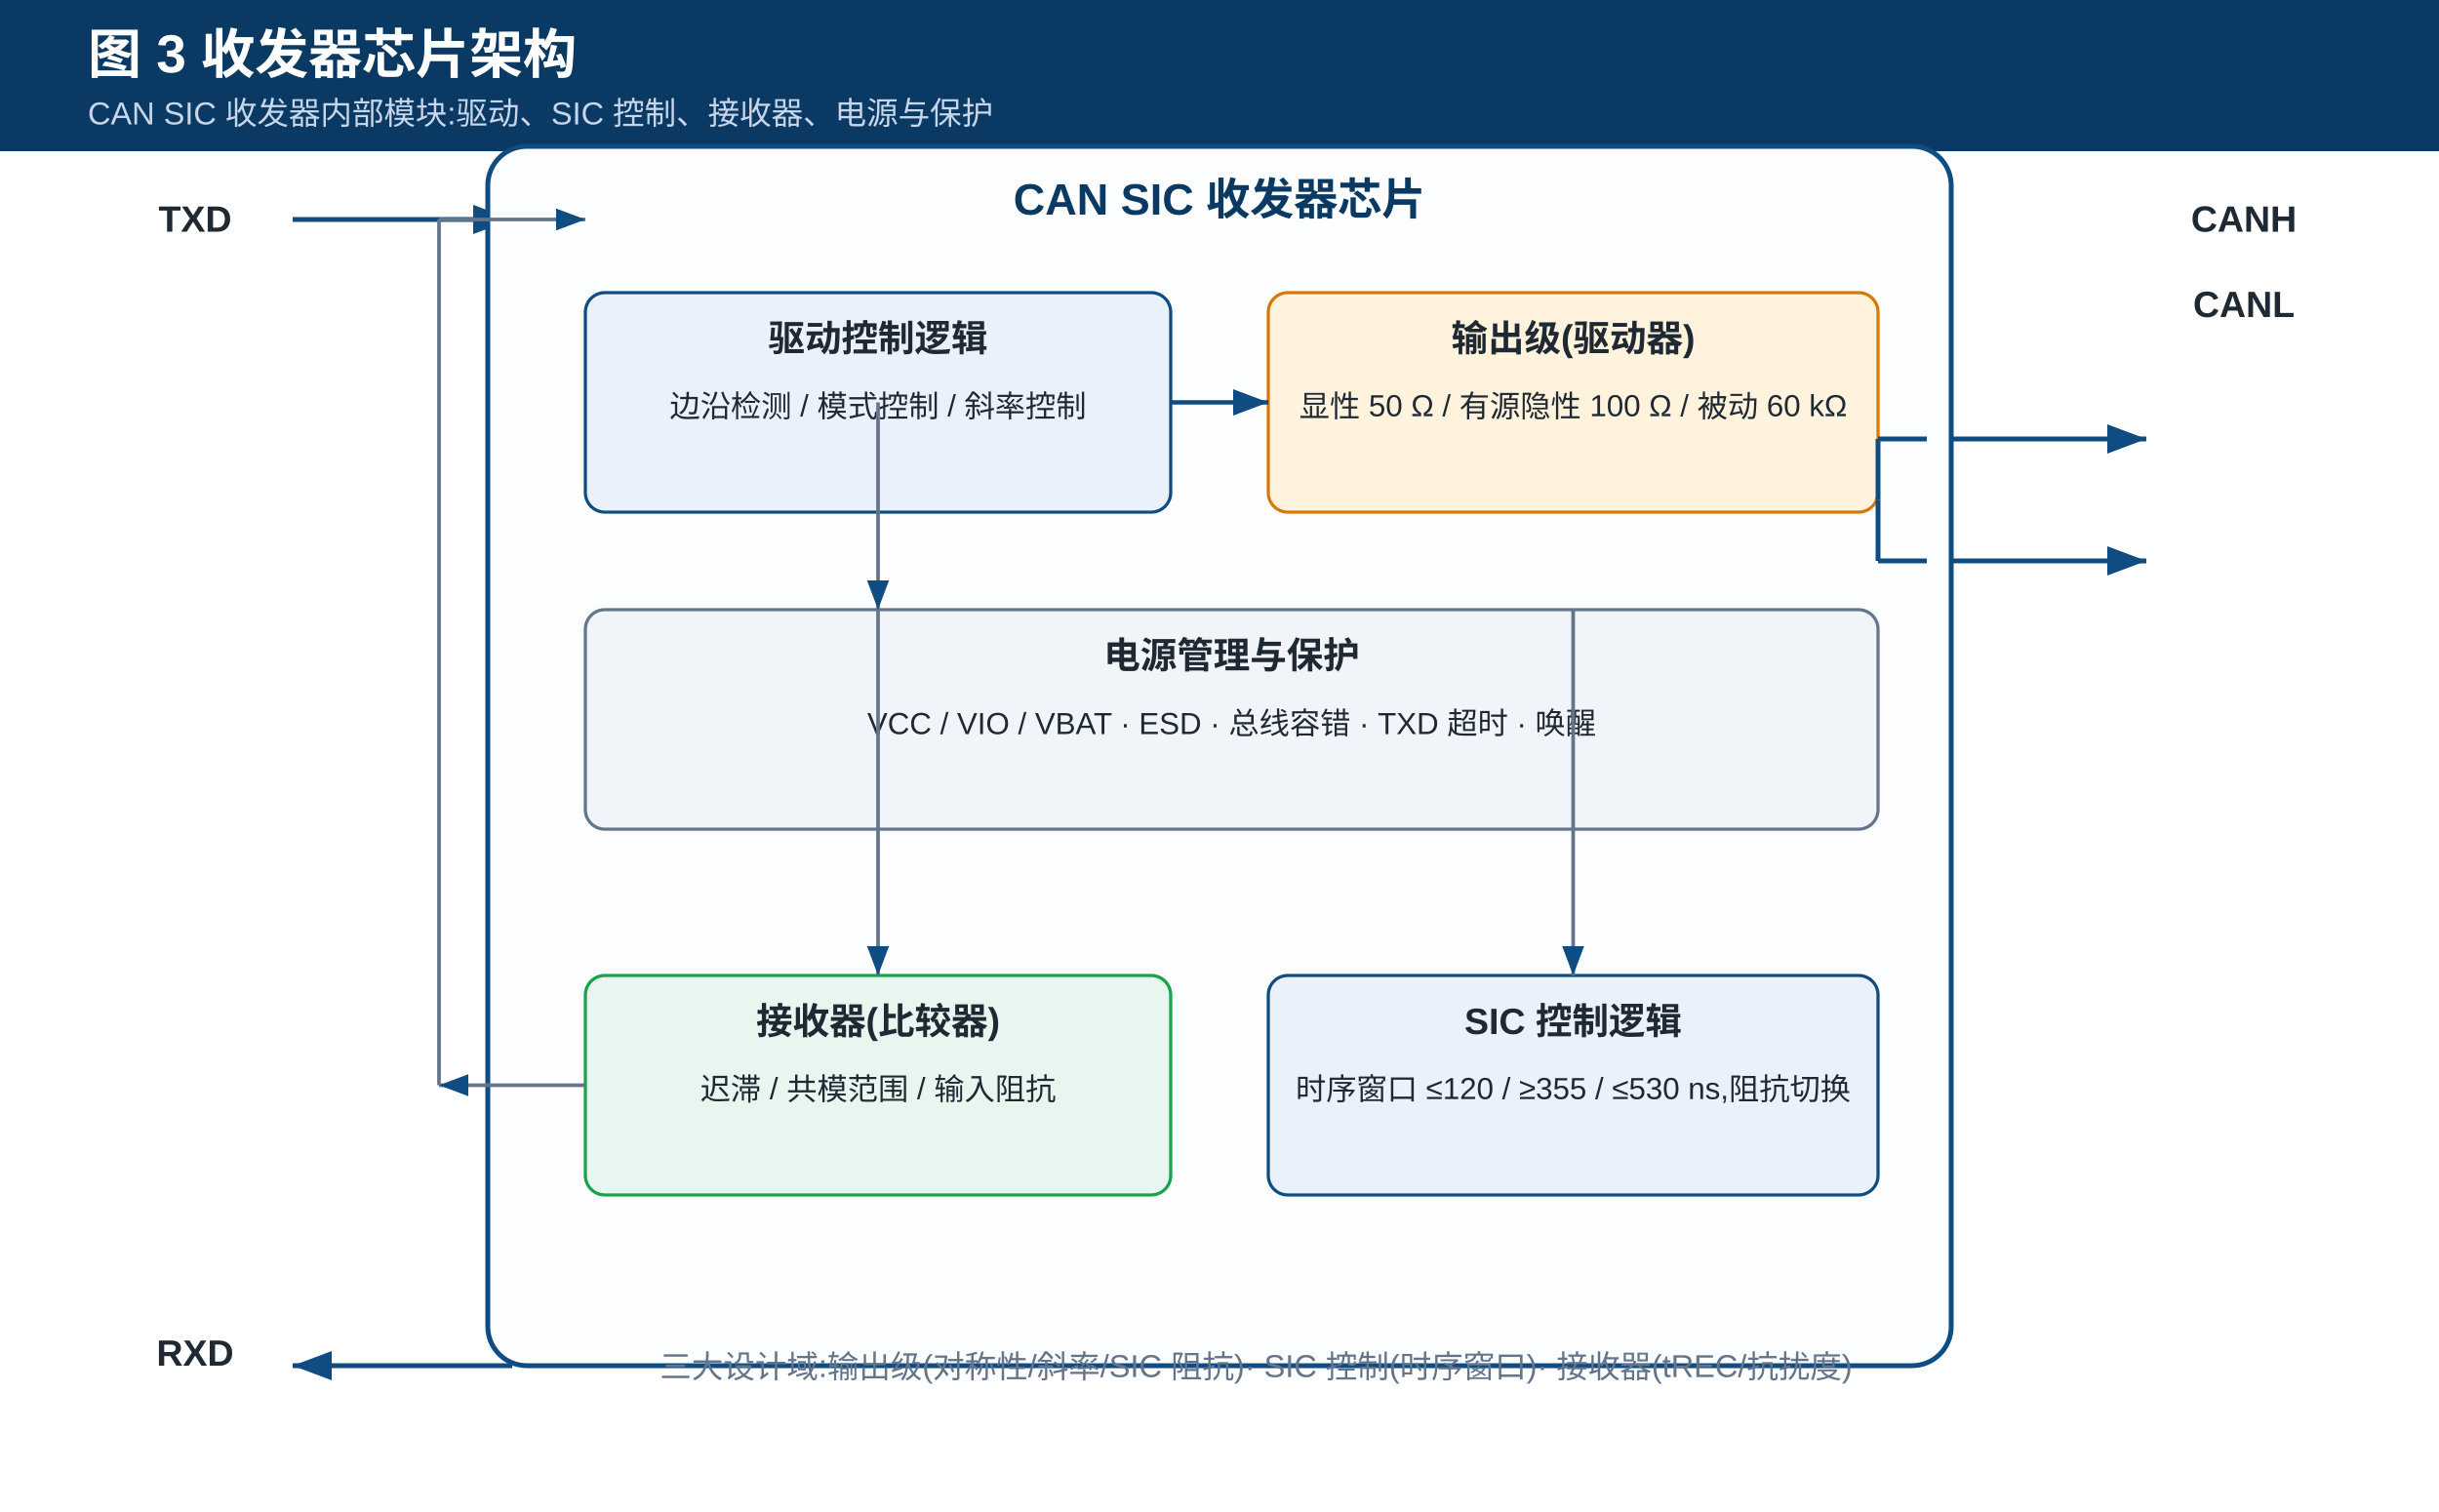
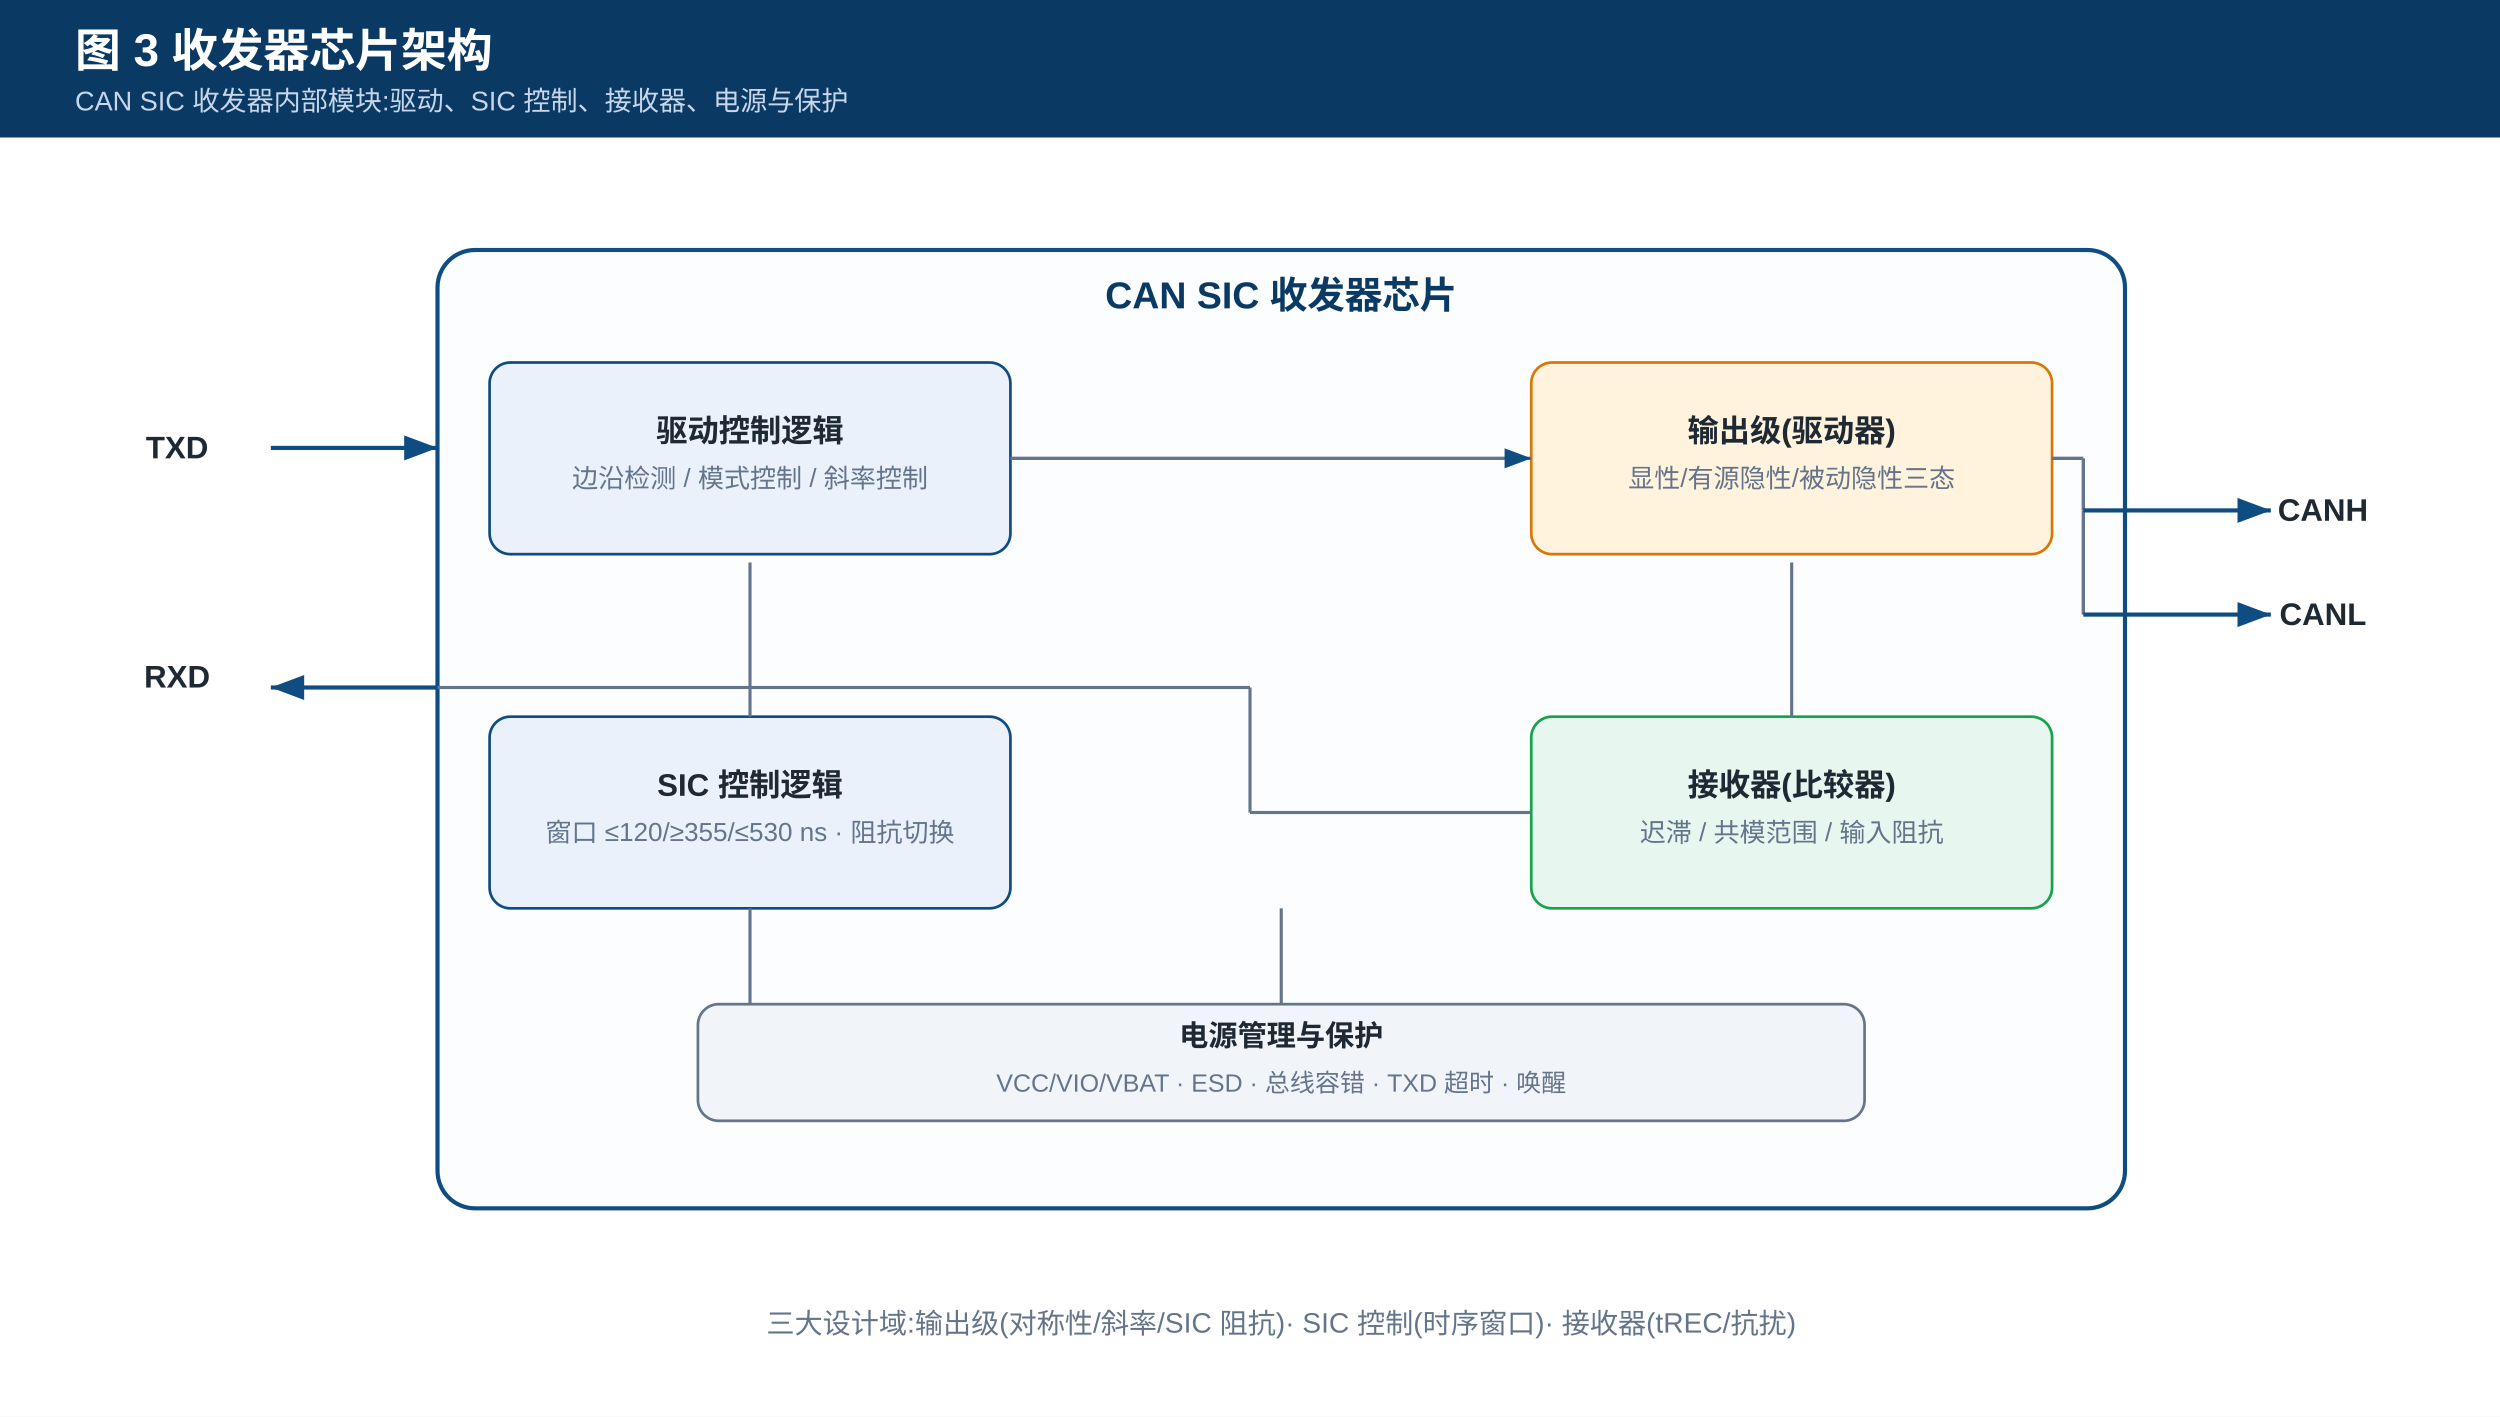
- <svg xmlns="http://www.w3.org/2000/svg" viewBox="0 0 1000 620" width="1000" height="620" font-family="'PingFang SC','Microsoft YaHei','Noto Sans SC','Helvetica Neue',Arial,sans-serif">
-   <rect x="0" y="0" width="1000" height="620" fill="#ffffff" />
-   <rect x="0" y="0" width="1000" height="62" fill="#0a3a63" />
-   <text x="36" y="30" font-size="22" font-weight="bold" fill="#ffffff">图 3 收发器芯片架构</text>
-   <text x="36" y="51" font-size="13" fill="#c7d6ea">CAN SIC 收发器内部模块:驱动、SIC 控制、接收器、电源与保护</text>
+ <svg xmlns="http://www.w3.org/2000/svg" viewBox="0 0 1200 680" width="1200" height="680" font-family="'PingFang SC','Microsoft YaHei','Noto Sans SC','Helvetica Neue',Arial,sans-serif">
+   <rect x="0" y="0" width="1200" height="680" fill="#ffffff" />
+   <rect x="0" y="0" width="1200" height="66" fill="#0a3a63" />
+   <text x="36" y="32" font-size="22" font-weight="bold" fill="#ffffff">图 3 收发器芯片架构</text>
+   <text x="36" y="53" font-size="13" fill="#c7d6ea">CAN SIC 收发器内部模块:驱动、SIC 控制、接收器、电源与保护</text>
  <defs>
    <marker id="arr" markerWidth="10" markerHeight="10" refX="8" refY="3" orient="auto" markerUnits="strokeWidth">
      <path d="M0,0 L8,3 L0,6 Z" fill="#0f4c81" />
    </marker>
    <marker id="arrA" markerWidth="10" markerHeight="10" refX="8" refY="3" orient="auto" markerUnits="strokeWidth">
      <path d="M0,0 L8,3 L0,6 Z" fill="#d97706" />
    </marker>
    <marker id="arrG" markerWidth="10" markerHeight="10" refX="8" refY="3" orient="auto" markerUnits="strokeWidth">
      <path d="M0,0 L8,3 L0,6 Z" fill="#16a34a" />
    </marker>
-     <marker id="dot" markerWidth="8" markerHeight="8" refX="4" refY="4" orient="auto">
-       <circle cx="4" cy="4" r="3" fill="#64748b" />
-     </marker>
  </defs>
-   <text x="80.0" y="95.0" font-family="'PingFang SC','Microsoft YaHei','Noto Sans SC','Helvetica Neue',Arial,sans-serif" font-size="15" fill="#1f2933" font-weight="bold" text-anchor="middle">TXD</text>
-   <line x1="120.0" y1="90.0" x2="210.0" y2="90.0" stroke="#0f4c81" stroke-width="2" marker-end="url(#arr)" />
-   <text x="80.0" y="560.0" font-family="'PingFang SC','Microsoft YaHei','Noto Sans SC','Helvetica Neue',Arial,sans-serif" font-size="15" fill="#1f2933" font-weight="bold" text-anchor="middle">RXD</text>
-   <line x1="210.0" y1="560.0" x2="120.0" y2="560.0" stroke="#0f4c81" stroke-width="2" marker-end="url(#arr)" />
-   <text x="920.0" y="95.0" font-family="'PingFang SC','Microsoft YaHei','Noto Sans SC','Helvetica Neue',Arial,sans-serif" font-size="15" fill="#1f2933" font-weight="bold" text-anchor="middle">CANH</text>
-   <line x1="790.0" y1="180.0" x2="880.0" y2="180.0" stroke="#0f4c81" stroke-width="2" marker-end="url(#arr)" />
-   <text x="920.0" y="130.0" font-family="'PingFang SC','Microsoft YaHei','Noto Sans SC','Helvetica Neue',Arial,sans-serif" font-size="15" fill="#1f2933" font-weight="bold" text-anchor="middle">CANL</text>
-   <line x1="790.0" y1="230.0" x2="880.0" y2="230.0" stroke="#0f4c81" stroke-width="2" marker-end="url(#arr)" />
-   <rect x="200.0" y="60.0" width="600.0" height="500.0" rx="16" fill="#fbfdff" stroke="#0f4c81" stroke-width="2" />
-   <text x="500.0" y="88.0" font-family="'PingFang SC','Microsoft YaHei','Noto Sans SC','Helvetica Neue',Arial,sans-serif" font-size="18" fill="#0a3a63" font-weight="bold" text-anchor="middle">CAN SIC 收发器芯片</text>
-   <rect x="240.0" y="120.0" width="240.0" height="90.0" rx="8" fill="#eaf1fb" stroke="#0f4c81" stroke-width="1.3" />
-   <text x="360.0" y="144.0" font-family="'PingFang SC','Microsoft YaHei','Noto Sans SC','Helvetica Neue',Arial,sans-serif" font-size="15" fill="#1f2933" font-weight="bold" text-anchor="middle">驱动控制逻辑</text>
-   <text x="360.0" y="171.0" font-family="'PingFang SC','Microsoft YaHei','Noto Sans SC','Helvetica Neue',Arial,sans-serif" font-size="12.5" fill="#1f2933" font-weight="normal" text-anchor="middle">边沿检测 / 模式控制 / 斜率控制</text>
-   <rect x="520.0" y="120.0" width="250.0" height="90.0" rx="8" fill="#fff3dd" stroke="#d97706" stroke-width="1.3" />
-   <text x="645.0" y="144.0" font-family="'PingFang SC','Microsoft YaHei','Noto Sans SC','Helvetica Neue',Arial,sans-serif" font-size="15" fill="#1f2933" font-weight="bold" text-anchor="middle">输出级(驱动器)</text>
-   <text x="645.0" y="171.0" font-family="'PingFang SC','Microsoft YaHei','Noto Sans SC','Helvetica Neue',Arial,sans-serif" font-size="12.5" fill="#1f2933" font-weight="normal" text-anchor="middle">显性 50 Ω / 有源隐性 100 Ω / 被动 60 kΩ</text>
-   <rect x="240.0" y="400.0" width="240.0" height="90.0" rx="8" fill="#e7f6ef" stroke="#16a34a" stroke-width="1.3" />
-   <text x="360.0" y="424.0" font-family="'PingFang SC','Microsoft YaHei','Noto Sans SC','Helvetica Neue',Arial,sans-serif" font-size="15" fill="#1f2933" font-weight="bold" text-anchor="middle">接收器(比较器)</text>
-   <text x="360.0" y="451.0" font-family="'PingFang SC','Microsoft YaHei','Noto Sans SC','Helvetica Neue',Arial,sans-serif" font-size="12.5" fill="#1f2933" font-weight="normal" text-anchor="middle">迟滞 / 共模范围 / 输入阻抗</text>
-   <rect x="520.0" y="400.0" width="250.0" height="90.0" rx="8" fill="#eaf1fb" stroke="#0f4c81" stroke-width="1.3" />
-   <text x="645.0" y="424.0" font-family="'PingFang SC','Microsoft YaHei','Noto Sans SC','Helvetica Neue',Arial,sans-serif" font-size="15" fill="#1f2933" font-weight="bold" text-anchor="middle">SIC 控制逻辑</text>
-   <text x="645.0" y="451.0" font-family="'PingFang SC','Microsoft YaHei','Noto Sans SC','Helvetica Neue',Arial,sans-serif" font-size="12.5" fill="#1f2933" font-weight="normal" text-anchor="middle">时序窗口 ≤120 / ≥355 / ≤530 ns,阻抗切换</text>
-   <rect x="240.0" y="250.0" width="530.0" height="90.0" rx="8" fill="#f1f5f9" stroke="#64748b" stroke-width="1.3" />
-   <text x="505.0" y="274.0" font-family="'PingFang SC','Microsoft YaHei','Noto Sans SC','Helvetica Neue',Arial,sans-serif" font-size="15" fill="#1f2933" font-weight="bold" text-anchor="middle">电源管理与保护</text>
-   <text x="505.0" y="301.0" font-family="'PingFang SC','Microsoft YaHei','Noto Sans SC','Helvetica Neue',Arial,sans-serif" font-size="12.5" fill="#1f2933" font-weight="normal" text-anchor="middle">VCC / VIO / VBAT · ESD · 总线容错 · TXD 超时 · 唤醒</text>
-   <line x1="480.0" y1="165.0" x2="520.0" y2="165.0" stroke="#0f4c81" stroke-width="1.8" marker-end="url(#arr)" />
-   <line x1="360.0" y1="165.0" x2="360.0" y2="250.0" stroke="#64748b" stroke-width="1.5" marker-end="url(#arr)" />
-   <line x1="360.0" y1="250.0" x2="360.0" y2="400.0" stroke="#64748b" stroke-width="1.5" marker-end="url(#arr)" />
-   <line x1="645.0" y1="250.0" x2="645.0" y2="400.0" stroke="#64748b" stroke-width="1.5" marker-end="url(#arr)" />
-   <line x1="240.0" y1="445.0" x2="180.0" y2="445.0" stroke="#64748b" stroke-width="1.5" marker-end="url(#arr)" />
-   <line x1="180.0" y1="445.0" x2="180.0" y2="90.0" stroke="#64748b" stroke-width="1.5" />
-   <line x1="180.0" y1="90.0" x2="240.0" y2="90.0" stroke="#64748b" stroke-width="1.5" marker-end="url(#arr)" />
-   <line x1="770.0" y1="180.0" x2="790.0" y2="180.0" stroke="#0f4c81" stroke-width="2" />
-   <line x1="770.0" y1="230.0" x2="790.0" y2="230.0" stroke="#0f4c81" stroke-width="2" />
-   <line x1="770.0" y1="180.0" x2="770.0" y2="205.0" stroke="#0f4c81" stroke-width="2" />
-   <line x1="770.0" y1="205.0" x2="770.0" y2="230.0" stroke="#0f4c81" stroke-width="2" />
-   <text x="515.0" y="565.0" font-family="'PingFang SC','Microsoft YaHei','Noto Sans SC','Helvetica Neue',Arial,sans-serif" font-size="13" fill="#64748b" font-weight="normal" text-anchor="middle">三大设计域:输出级(对称性/斜率/SIC 阻抗)· SIC 控制(时序窗口)· 接收器(tREC/抗扰度)</text>
+   <text x="85.0" y="220.0" font-family="'PingFang SC','Microsoft YaHei','Noto Sans SC','Helvetica Neue',Arial,sans-serif" font-size="15" fill="#1f2933" font-weight="bold" text-anchor="middle">TXD</text>
+   <line x1="130.0" y1="215.0" x2="210.0" y2="215.0" stroke="#0f4c81" stroke-width="2" marker-end="url(#arr)" />
+   <text x="85.0" y="330.0" font-family="'PingFang SC','Microsoft YaHei','Noto Sans SC','Helvetica Neue',Arial,sans-serif" font-size="15" fill="#1f2933" font-weight="bold" text-anchor="middle">RXD</text>
+   <line x1="210.0" y1="330.0" x2="130.0" y2="330.0" stroke="#0f4c81" stroke-width="2" marker-end="url(#arr)" />
+   <text x="1115.0" y="250.0" font-family="'PingFang SC','Microsoft YaHei','Noto Sans SC','Helvetica Neue',Arial,sans-serif" font-size="15" fill="#1f2933" font-weight="bold" text-anchor="middle">CANH</text>
+   <line x1="1020.0" y1="245.0" x2="1090.0" y2="245.0" stroke="#0f4c81" stroke-width="2" marker-end="url(#arr)" />
+   <text x="1115.0" y="300.0" font-family="'PingFang SC','Microsoft YaHei','Noto Sans SC','Helvetica Neue',Arial,sans-serif" font-size="15" fill="#1f2933" font-weight="bold" text-anchor="middle">CANL</text>
+   <line x1="1020.0" y1="295.0" x2="1090.0" y2="295.0" stroke="#0f4c81" stroke-width="2" marker-end="url(#arr)" />
+   <rect x="210.0" y="120.0" width="810.0" height="460.0" rx="18" fill="#fbfdff" stroke="#0f4c81" stroke-width="2" />
+   <text x="615.0" y="148.0" font-family="'PingFang SC','Microsoft YaHei','Noto Sans SC','Helvetica Neue',Arial,sans-serif" font-size="18" fill="#0a3a63" font-weight="bold" text-anchor="middle">CAN SIC 收发器芯片</text>
+   <rect x="235.0" y="174.0" width="250.0" height="92.0" rx="10" fill="#eaf1fb" stroke="#0f4c81" stroke-width="1.3" />
+   <text x="360.0" y="212.0" font-family="'PingFang SC','Microsoft YaHei','Noto Sans SC','Helvetica Neue',Arial,sans-serif" font-size="15" fill="#1f2933" font-weight="bold" text-anchor="middle">驱动控制逻辑</text>
+   <text x="360.0" y="234.0" font-family="'PingFang SC','Microsoft YaHei','Noto Sans SC','Helvetica Neue',Arial,sans-serif" font-size="12.5" fill="#64748b" font-weight="normal" text-anchor="middle">边沿检测 / 模式控制 / 斜率控制</text>
+   <rect x="735.0" y="174.0" width="250.0" height="92.0" rx="10" fill="#fff3dd" stroke="#d97706" stroke-width="1.3" />
+   <text x="860.0" y="212.0" font-family="'PingFang SC','Microsoft YaHei','Noto Sans SC','Helvetica Neue',Arial,sans-serif" font-size="15" fill="#1f2933" font-weight="bold" text-anchor="middle">输出级(驱动器)</text>
+   <text x="860.0" y="234.0" font-family="'PingFang SC','Microsoft YaHei','Noto Sans SC','Helvetica Neue',Arial,sans-serif" font-size="12.5" fill="#64748b" font-weight="normal" text-anchor="middle">显性/有源隐性/被动隐性三态</text>
+   <rect x="235.0" y="344.0" width="250.0" height="92.0" rx="10" fill="#eaf1fb" stroke="#0f4c81" stroke-width="1.3" />
+   <text x="360.0" y="382.0" font-family="'PingFang SC','Microsoft YaHei','Noto Sans SC','Helvetica Neue',Arial,sans-serif" font-size="15" fill="#1f2933" font-weight="bold" text-anchor="middle">SIC 控制逻辑</text>
+   <text x="360.0" y="404.0" font-family="'PingFang SC','Microsoft YaHei','Noto Sans SC','Helvetica Neue',Arial,sans-serif" font-size="12.5" fill="#64748b" font-weight="normal" text-anchor="middle">窗口 ≤120/≥355/≤530 ns · 阻抗切换</text>
+   <rect x="735.0" y="344.0" width="250.0" height="92.0" rx="10" fill="#e7f6ef" stroke="#16a34a" stroke-width="1.3" />
+   <text x="860.0" y="382.0" font-family="'PingFang SC','Microsoft YaHei','Noto Sans SC','Helvetica Neue',Arial,sans-serif" font-size="15" fill="#1f2933" font-weight="bold" text-anchor="middle">接收器(比较器)</text>
+   <text x="860.0" y="404.0" font-family="'PingFang SC','Microsoft YaHei','Noto Sans SC','Helvetica Neue',Arial,sans-serif" font-size="12.5" fill="#64748b" font-weight="normal" text-anchor="middle">迟滞 / 共模范围 / 输入阻抗</text>
+   <rect x="335.0" y="482.0" width="560.0" height="56.0" rx="10" fill="#f1f5f9" stroke="#64748b" stroke-width="1.3" />
+   <text x="615.0" y="502.0" font-family="'PingFang SC','Microsoft YaHei','Noto Sans SC','Helvetica Neue',Arial,sans-serif" font-size="14" fill="#1f2933" font-weight="bold" text-anchor="middle">电源管理与保护</text>
+   <text x="615.0" y="524.0" font-family="'PingFang SC','Microsoft YaHei','Noto Sans SC','Helvetica Neue',Arial,sans-serif" font-size="12" fill="#64748b" font-weight="normal" text-anchor="middle">VCC/VIO/VBAT · ESD · 总线容错 · TXD 超时 · 唤醒</text>
+   <line x1="485.0" y1="220.0" x2="540.0" y2="220.0" stroke="#64748b" stroke-width="1.6" />
+   <line x1="540.0" y1="220.0" x2="735.0" y2="220.0" stroke="#64748b" stroke-width="1.6" marker-end="url(#arr)" />
+   <line x1="985.0" y1="220.0" x2="1000.0" y2="220.0" stroke="#64748b" stroke-width="1.6" />
+   <line x1="1000.0" y1="220.0" x2="1000.0" y2="245.0" stroke="#64748b" stroke-width="1.6" />
+   <line x1="1000.0" y1="245.0" x2="1000.0" y2="295.0" stroke="#64748b" stroke-width="1.6" />
+   <line x1="1000.0" y1="245.0" x2="1020.0" y2="245.0" stroke="#0f4c81" stroke-width="2" />
+   <line x1="1000.0" y1="295.0" x2="1020.0" y2="295.0" stroke="#0f4c81" stroke-width="2" />
+   <line x1="360.0" y1="270.0" x2="360.0" y2="344.0" stroke="#64748b" stroke-width="1.5" />
+   <line x1="860.0" y1="270.0" x2="860.0" y2="344.0" stroke="#64748b" stroke-width="1.5" />
+   <line x1="735.0" y1="390.0" x2="600.0" y2="390.0" stroke="#64748b" stroke-width="1.5" />
+   <line x1="600.0" y1="390.0" x2="600.0" y2="330.0" stroke="#64748b" stroke-width="1.5" />
+   <line x1="600.0" y1="330.0" x2="210.0" y2="330.0" stroke="#64748b" stroke-width="1.5" />
+   <line x1="360.0" y1="436.0" x2="360.0" y2="482.0" stroke="#64748b" stroke-width="1.5" />
+   <line x1="615.0" y1="436.0" x2="615.0" y2="482.0" stroke="#64748b" stroke-width="1.5" />
+   <text x="615.0" y="640.0" font-family="'PingFang SC','Microsoft YaHei','Noto Sans SC','Helvetica Neue',Arial,sans-serif" font-size="13.5" fill="#64748b" font-weight="normal" text-anchor="middle">三大设计域:输出级(对称性/斜率/SIC 阻抗)· SIC 控制(时序窗口)· 接收器(tREC/抗扰)</text>
</svg>
